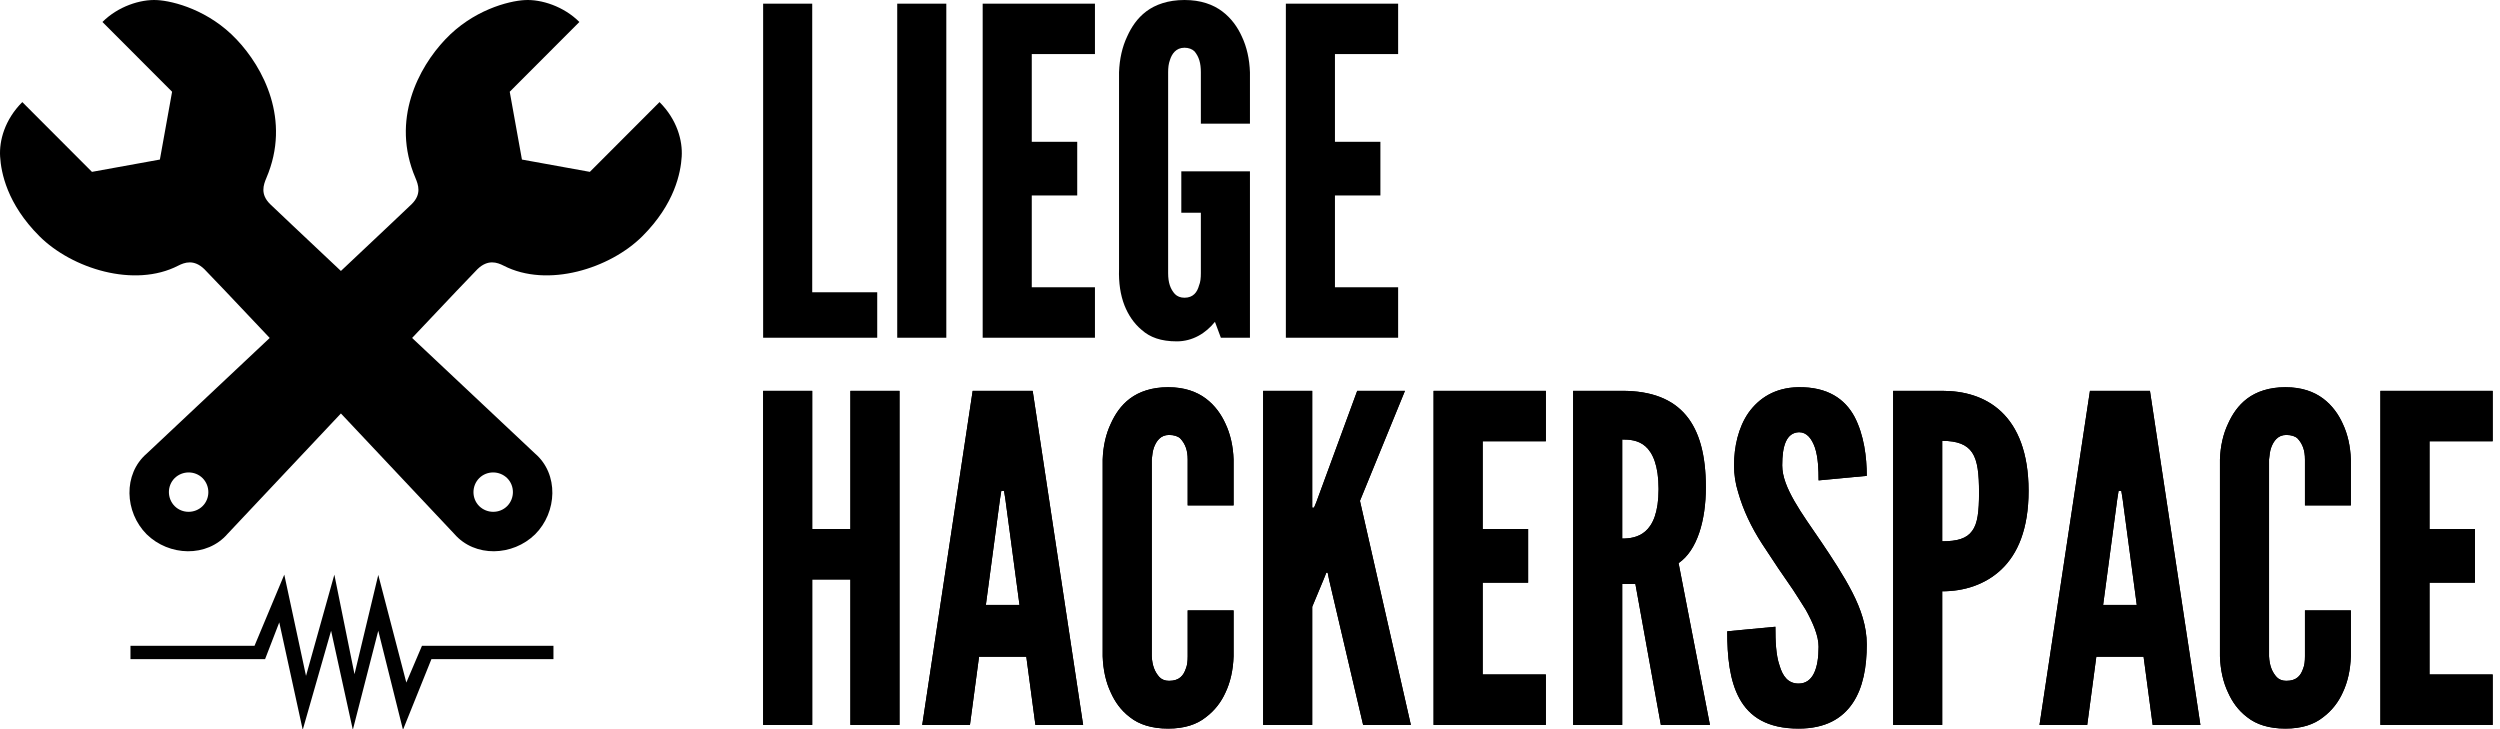
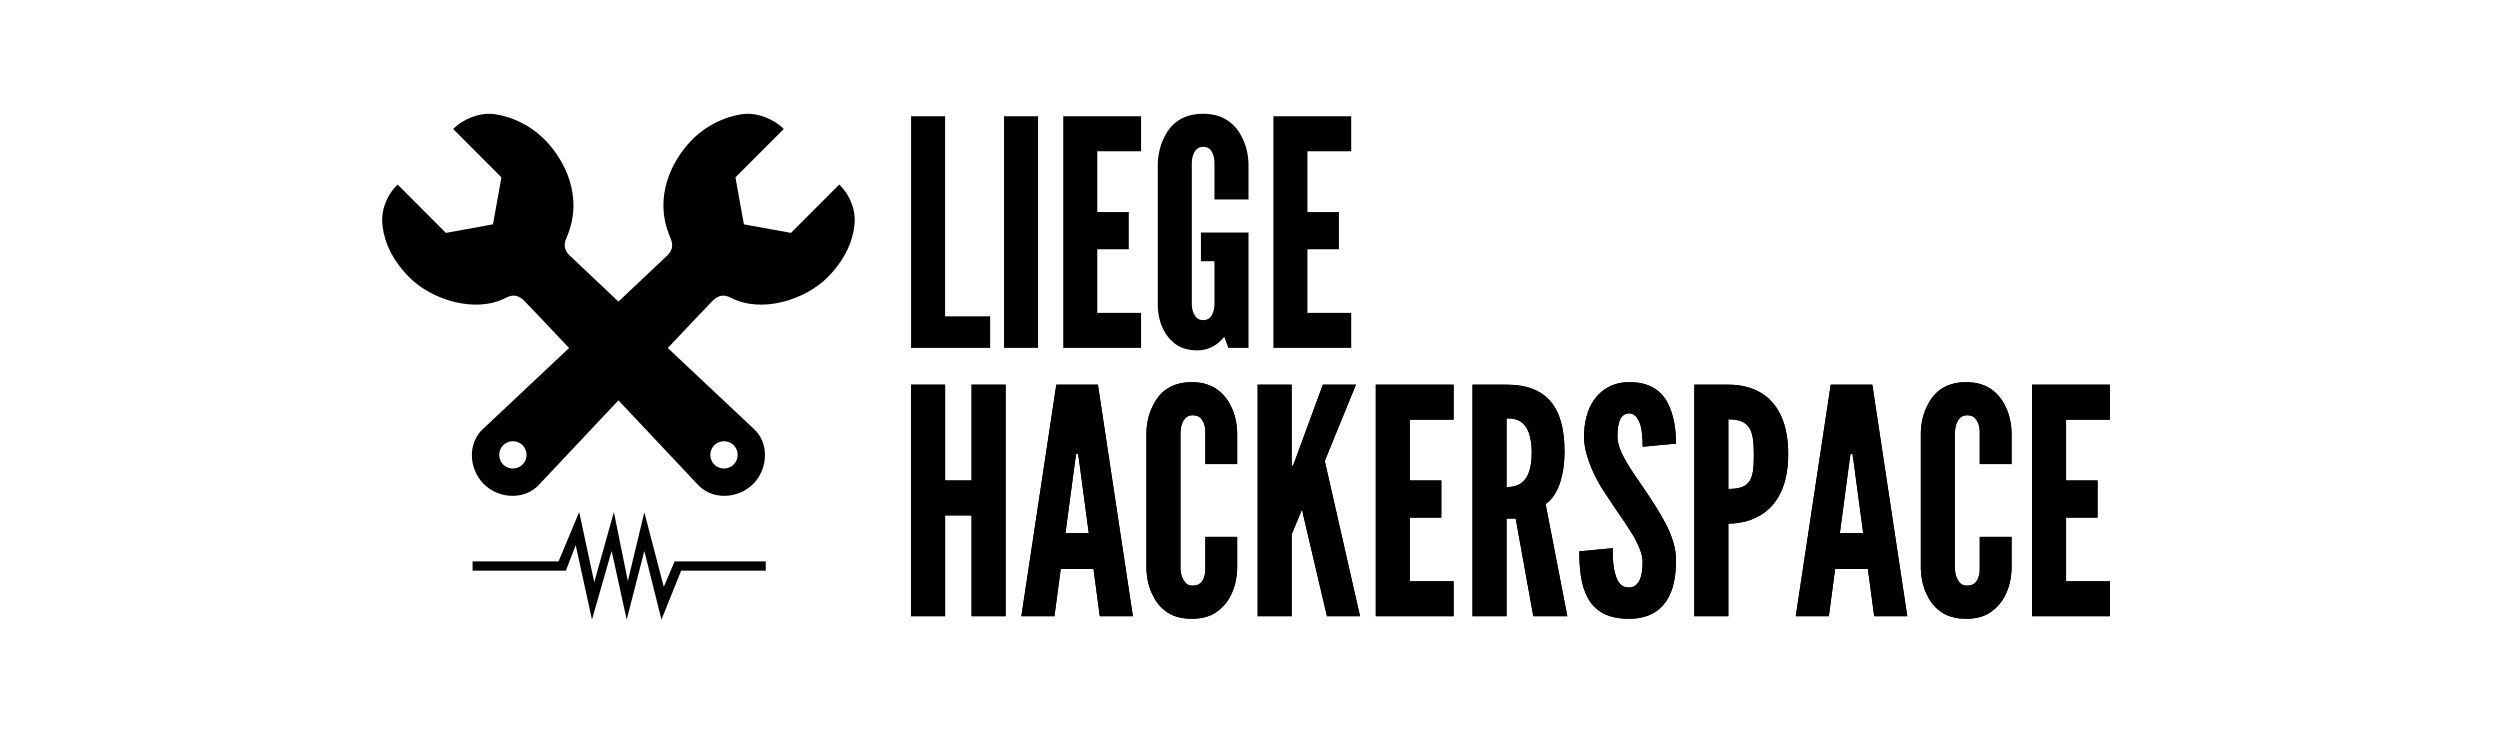
- <svg xmlns="http://www.w3.org/2000/svg" width="594px" height="173px" viewBox="0 0 594 173" version="1.1">
+ <svg xmlns="http://www.w3.org/2000/svg" width="857px" height="250px" viewBox="0 0 857 250" version="1.1">
  <defs />
  <g id="brand" stroke="none" stroke-width="1" fill="none" fill-rule="evenodd">
    <g id="horizontal/text" fill="#000000">
-       <path d="M181.32,0.864 L192.984,0.864 L192.984,69.444 L208.428,69.444 L208.428,80.244 L181.32,80.244 L181.32,0.864 Z M213.18,0.864 L224.844,0.864 L224.844,80.244 L213.18,80.244 L213.18,0.864 Z M233.484,0.864 L260.16,0.864 L260.16,12.852 L245.148,12.852 L245.148,33.696 L255.948,33.696 L255.948,46.44 L245.148,46.44 L245.148,68.256 L260.16,68.256 L260.16,80.244 L233.484,80.244 L233.484,0.864 Z M285.324,29.376 L285.324,17.172 C285.324,15.012 284.892,13.5 283.812,12.204 C283.272,11.664 282.408,11.34 281.436,11.34 C279.384,11.34 278.412,12.852 277.98,14.256 C277.656,15.12 277.548,16.092 277.548,17.172 L277.548,64.908 C277.548,67.176 278.088,68.688 279.168,69.876 C279.708,70.416 280.464,70.74 281.436,70.74 C283.488,70.74 284.46,69.444 284.892,67.824 C285.216,67.068 285.324,66.096 285.324,64.908 L285.324,50.544 L280.68,50.544 L280.68,40.716 L296.988,40.716 L296.988,80.244 L290.076,80.244 L288.672,76.464 C286.512,79.164 283.38,81.108 279.6,81.108 C275.82,81.108 273.228,80.136 271.284,78.408 C269.34,76.788 268.044,74.736 267.18,72.576 C266.208,70.092 265.776,67.176 265.884,63.936 L265.884,17.172 C265.992,14.04 266.64,11.124 267.828,8.64 C268.8,6.48 270.204,4.32 272.364,2.7 C274.524,1.08 277.548,0 281.436,0 C285.324,0 288.24,1.08 290.4,2.7 C292.56,4.32 294.072,6.48 295.044,8.64 C296.232,11.124 296.88,14.04 296.988,17.172 L296.988,29.376 L285.324,29.376 Z M305.52,0.864 L332.196,0.864 L332.196,12.852 L317.184,12.852 L317.184,33.696 L327.984,33.696 L327.984,46.44 L317.184,46.44 L317.184,68.256 L332.196,68.256 L332.196,80.244 L305.52,80.244 L305.52,0.864 Z" id="LIEGE" />
-       <path d="M202.056,137.684 L192.984,137.684 L192.984,172.244 L181.32,172.244 L181.32,92.864 L192.984,92.864 L192.984,125.696 L202.056,125.696 L202.056,92.864 L213.72,92.864 L213.72,172.244 L202.056,172.244 L202.056,137.684 Z M219.12,172.244 L231.108,92.864 L245.364,92.864 L257.352,172.244 L246.012,172.244 L243.852,156.044 L232.62,156.044 L230.46,172.244 L219.12,172.244 Z M238.884,118.676 L238.56,116.624 L237.912,116.624 L237.588,118.676 L234.24,143.732 L242.232,143.732 L238.884,118.676 Z M293.1,145.028 L293.1,155.936 C292.992,159.176 292.344,162.092 291.156,164.576 C290.184,166.736 288.672,168.788 286.512,170.408 C284.352,172.136 281.436,173.108 277.548,173.108 C273.66,173.108 270.636,172.136 268.476,170.408 C266.316,168.788 264.912,166.736 263.94,164.576 C262.752,162.092 262.104,159.176 261.996,155.936 L261.996,109.172 C262.104,106.04 262.752,103.124 263.94,100.64 C264.912,98.48 266.316,96.32 268.476,94.7 C270.636,93.08 273.66,92 277.548,92 C281.436,92 284.352,93.08 286.512,94.7 C288.672,96.32 290.184,98.48 291.156,100.64 C292.344,103.124 292.992,106.04 293.1,109.172 L293.1,120.08 L282.192,120.08 L282.192,109.172 C282.192,107.012 281.652,105.5 280.464,104.204 C279.924,103.664 278.952,103.34 277.764,103.34 C275.712,103.34 274.74,104.852 274.2,106.256 C273.876,107.12 273.768,108.092 273.66,109.172 L273.66,155.936 C273.768,158.204 274.416,159.716 275.496,160.904 C276.036,161.444 276.792,161.768 277.764,161.768 C280.248,161.768 281.22,160.472 281.76,158.852 C282.084,158.096 282.192,157.124 282.192,155.936 L282.192,145.028 L293.1,145.028 Z M311.784,92.864 L311.784,120.62 L312.216,120.62 L312.756,119.324 L322.476,92.864 L333.816,92.864 L323.124,119 L335.22,172.244 L323.88,172.244 L315.78,137.684 L315.456,136.064 L315.132,136.064 L314.484,137.684 L311.784,144.164 L311.784,172.244 L300.12,172.244 L300.12,92.864 L311.784,92.864 Z M340.62,92.864 L367.296,92.864 L367.296,104.852 L352.284,104.852 L352.284,125.696 L363.084,125.696 L363.084,138.44 L352.284,138.44 L352.284,160.256 L367.296,160.256 L367.296,172.244 L340.62,172.244 L340.62,92.864 Z M394.62,172.244 L388.572,138.764 L385.44,138.764 L385.44,172.244 L373.776,172.244 L373.776,92.864 L385.44,92.864 C399.372,92.864 405.312,100.748 405.312,115.76 C405.312,123.644 403.26,130.772 398.832,133.796 L406.284,172.244 L394.62,172.244 Z M385.44,127.964 C387.06,127.964 389.22,127.748 390.948,126.236 C392.676,124.724 394.08,121.808 394.08,116.192 C394.08,110.576 392.676,107.552 390.948,106.04 C389.22,104.528 387.06,104.42 385.44,104.42 L385.44,127.964 Z M432.096,114.14 C432.096,111.548 431.988,108.632 431.232,106.364 C430.476,104.204 429.288,102.692 427.452,102.692 C424.428,102.8 423.456,105.932 423.456,110.576 C423.456,113.276 424.644,116.084 426.372,119.108 C428.1,122.132 430.368,125.264 432.636,128.612 C435.336,132.608 438.036,136.712 440.088,140.708 C442.14,144.704 443.544,148.808 443.544,153.128 C443.544,158.42 442.68,163.388 440.196,167.06 C437.712,170.732 433.716,173.108 427.344,173.108 C419.892,173.108 415.68,170.3 413.304,165.98 C410.928,161.66 410.388,155.936 410.388,149.996 L421.836,148.916 C421.836,152.264 421.944,155.612 422.808,158.096 C423.564,160.688 424.86,162.416 427.344,162.416 C430.8,162.416 432.096,158.744 432.096,153.668 C432.096,151.076 430.8,148.052 429.072,144.92 C428.1,143.408 427.128,141.788 426.048,140.168 C423.78,136.928 421.296,133.256 418.704,129.26 C416.112,125.264 414.168,121.16 412.98,116.948 C412.332,114.896 412.008,112.736 412.008,110.576 C412.008,106.256 412.98,101.612 415.464,98.048 C417.948,94.592 421.728,92.108 427.236,92 C434.256,91.892 438.36,94.808 440.628,99.02 C442.896,103.34 443.544,108.632 443.544,113.06 L432.096,114.14 Z M449.808,92.864 L461.472,92.864 C466.548,92.864 471.624,94.16 475.512,97.832 C479.4,101.504 481.992,107.552 481.992,116.624 C481.992,125.696 479.4,131.636 475.512,135.308 C471.624,138.98 466.548,140.492 461.472,140.492 L461.472,172.244 L449.808,172.244 L449.808,92.864 Z M461.472,128.612 C465.036,128.612 467.304,127.964 468.6,126.128 C469.896,124.4 470.22,121.484 470.22,117.056 C470.22,112.628 469.896,109.496 468.6,107.552 C467.304,105.608 465.036,104.744 461.472,104.744 L461.472,128.612 Z M484.584,172.244 L496.572,92.864 L510.828,92.864 L522.816,172.244 L511.476,172.244 L509.316,156.044 L498.084,156.044 L495.924,172.244 L484.584,172.244 Z M504.348,118.676 L504.024,116.624 L503.376,116.624 L503.052,118.676 L499.704,143.732 L507.696,143.732 L504.348,118.676 Z M558.564,145.028 L558.564,155.936 C558.456,159.176 557.808,162.092 556.62,164.576 C555.648,166.736 554.136,168.788 551.976,170.408 C549.816,172.136 546.9,173.108 543.012,173.108 C539.124,173.108 536.1,172.136 533.94,170.408 C531.78,168.788 530.376,166.736 529.404,164.576 C528.216,162.092 527.568,159.176 527.46,155.936 L527.46,109.172 C527.568,106.04 528.216,103.124 529.404,100.64 C530.376,98.48 531.78,96.32 533.94,94.7 C536.1,93.08 539.124,92 543.012,92 C546.9,92 549.816,93.08 551.976,94.7 C554.136,96.32 555.648,98.48 556.62,100.64 C557.808,103.124 558.456,106.04 558.564,109.172 L558.564,120.08 L547.656,120.08 L547.656,109.172 C547.656,107.012 547.116,105.5 545.928,104.204 C545.388,103.664 544.416,103.34 543.228,103.34 C541.176,103.34 540.204,104.852 539.664,106.256 C539.34,107.12 539.232,108.092 539.124,109.172 L539.124,155.936 C539.232,158.204 539.88,159.716 540.96,160.904 C541.5,161.444 542.256,161.768 543.228,161.768 C545.712,161.768 546.684,160.472 547.224,158.852 C547.548,158.096 547.656,157.124 547.656,155.936 L547.656,145.028 L558.564,145.028 Z M565.584,92.864 L592.26,92.864 L592.26,104.852 L577.248,104.852 L577.248,125.696 L588.048,125.696 L588.048,138.44 L577.248,138.44 L577.248,160.256 L592.26,160.256 L592.26,172.244 L565.584,172.244 L565.584,92.864 Z" id="HACKERSPACE" />
-       <path d="M202.056,137.684 L192.984,137.684 L192.984,172.244 L181.32,172.244 L181.32,92.864 L192.984,92.864 L192.984,125.696 L202.056,125.696 L202.056,92.864 L213.72,92.864 L213.72,172.244 L202.056,172.244 L202.056,137.684 Z M219.12,172.244 L231.108,92.864 L245.364,92.864 L257.352,172.244 L246.012,172.244 L243.852,156.044 L232.62,156.044 L230.46,172.244 L219.12,172.244 Z M238.884,118.676 L238.56,116.624 L237.912,116.624 L237.588,118.676 L234.24,143.732 L242.232,143.732 L238.884,118.676 Z M293.1,145.028 L293.1,155.936 C292.992,159.176 292.344,162.092 291.156,164.576 C290.184,166.736 288.672,168.788 286.512,170.408 C284.352,172.136 281.436,173.108 277.548,173.108 C273.66,173.108 270.636,172.136 268.476,170.408 C266.316,168.788 264.912,166.736 263.94,164.576 C262.752,162.092 262.104,159.176 261.996,155.936 L261.996,109.172 C262.104,106.04 262.752,103.124 263.94,100.64 C264.912,98.48 266.316,96.32 268.476,94.7 C270.636,93.08 273.66,92 277.548,92 C281.436,92 284.352,93.08 286.512,94.7 C288.672,96.32 290.184,98.48 291.156,100.64 C292.344,103.124 292.992,106.04 293.1,109.172 L293.1,120.08 L282.192,120.08 L282.192,109.172 C282.192,107.012 281.652,105.5 280.464,104.204 C279.924,103.664 278.952,103.34 277.764,103.34 C275.712,103.34 274.74,104.852 274.2,106.256 C273.876,107.12 273.768,108.092 273.66,109.172 L273.66,155.936 C273.768,158.204 274.416,159.716 275.496,160.904 C276.036,161.444 276.792,161.768 277.764,161.768 C280.248,161.768 281.22,160.472 281.76,158.852 C282.084,158.096 282.192,157.124 282.192,155.936 L282.192,145.028 L293.1,145.028 Z M311.784,92.864 L311.784,120.62 L312.216,120.62 L312.756,119.324 L322.476,92.864 L333.816,92.864 L323.124,119 L335.22,172.244 L323.88,172.244 L315.78,137.684 L315.456,136.064 L315.132,136.064 L314.484,137.684 L311.784,144.164 L311.784,172.244 L300.12,172.244 L300.12,92.864 L311.784,92.864 Z M340.62,92.864 L367.296,92.864 L367.296,104.852 L352.284,104.852 L352.284,125.696 L363.084,125.696 L363.084,138.44 L352.284,138.44 L352.284,160.256 L367.296,160.256 L367.296,172.244 L340.62,172.244 L340.62,92.864 Z M394.62,172.244 L388.572,138.764 L385.44,138.764 L385.44,172.244 L373.776,172.244 L373.776,92.864 L385.44,92.864 C399.372,92.864 405.312,100.748 405.312,115.76 C405.312,123.644 403.26,130.772 398.832,133.796 L406.284,172.244 L394.62,172.244 Z M385.44,127.964 C387.06,127.964 389.22,127.748 390.948,126.236 C392.676,124.724 394.08,121.808 394.08,116.192 C394.08,110.576 392.676,107.552 390.948,106.04 C389.22,104.528 387.06,104.42 385.44,104.42 L385.44,127.964 Z M432.096,114.14 C432.096,111.548 431.988,108.632 431.232,106.364 C430.476,104.204 429.288,102.692 427.452,102.692 C424.428,102.8 423.456,105.932 423.456,110.576 C423.456,113.276 424.644,116.084 426.372,119.108 C428.1,122.132 430.368,125.264 432.636,128.612 C435.336,132.608 438.036,136.712 440.088,140.708 C442.14,144.704 443.544,148.808 443.544,153.128 C443.544,158.42 442.68,163.388 440.196,167.06 C437.712,170.732 433.716,173.108 427.344,173.108 C419.892,173.108 415.68,170.3 413.304,165.98 C410.928,161.66 410.388,155.936 410.388,149.996 L421.836,148.916 C421.836,152.264 421.944,155.612 422.808,158.096 C423.564,160.688 424.86,162.416 427.344,162.416 C430.8,162.416 432.096,158.744 432.096,153.668 C432.096,151.076 430.8,148.052 429.072,144.92 C428.1,143.408 427.128,141.788 426.048,140.168 C423.78,136.928 421.296,133.256 418.704,129.26 C416.112,125.264 414.168,121.16 412.98,116.948 C412.332,114.896 412.008,112.736 412.008,110.576 C412.008,106.256 412.98,101.612 415.464,98.048 C417.948,94.592 421.728,92.108 427.236,92 C434.256,91.892 438.36,94.808 440.628,99.02 C442.896,103.34 443.544,108.632 443.544,113.06 L432.096,114.14 Z M449.808,92.864 L461.472,92.864 C466.548,92.864 471.624,94.16 475.512,97.832 C479.4,101.504 481.992,107.552 481.992,116.624 C481.992,125.696 479.4,131.636 475.512,135.308 C471.624,138.98 466.548,140.492 461.472,140.492 L461.472,172.244 L449.808,172.244 L449.808,92.864 Z M461.472,128.612 C465.036,128.612 467.304,127.964 468.6,126.128 C469.896,124.4 470.22,121.484 470.22,117.056 C470.22,112.628 469.896,109.496 468.6,107.552 C467.304,105.608 465.036,104.744 461.472,104.744 L461.472,128.612 Z M484.584,172.244 L496.572,92.864 L510.828,92.864 L522.816,172.244 L511.476,172.244 L509.316,156.044 L498.084,156.044 L495.924,172.244 L484.584,172.244 Z M504.348,118.676 L504.024,116.624 L503.376,116.624 L503.052,118.676 L499.704,143.732 L507.696,143.732 L504.348,118.676 Z M558.564,145.028 L558.564,155.936 C558.456,159.176 557.808,162.092 556.62,164.576 C555.648,166.736 554.136,168.788 551.976,170.408 C549.816,172.136 546.9,173.108 543.012,173.108 C539.124,173.108 536.1,172.136 533.94,170.408 C531.78,168.788 530.376,166.736 529.404,164.576 C528.216,162.092 527.568,159.176 527.46,155.936 L527.46,109.172 C527.568,106.04 528.216,103.124 529.404,100.64 C530.376,98.48 531.78,96.32 533.94,94.7 C536.1,93.08 539.124,92 543.012,92 C546.9,92 549.816,93.08 551.976,94.7 C554.136,96.32 555.648,98.48 556.62,100.64 C557.808,103.124 558.456,106.04 558.564,109.172 L558.564,120.08 L547.656,120.08 L547.656,109.172 C547.656,107.012 547.116,105.5 545.928,104.204 C545.388,103.664 544.416,103.34 543.228,103.34 C541.176,103.34 540.204,104.852 539.664,106.256 C539.34,107.12 539.232,108.092 539.124,109.172 L539.124,155.936 C539.232,158.204 539.88,159.716 540.96,160.904 C541.5,161.444 542.256,161.768 543.228,161.768 C545.712,161.768 546.684,160.472 547.224,158.852 C547.548,158.096 547.656,157.124 547.656,155.936 L547.656,145.028 L558.564,145.028 Z M565.584,92.864 L592.26,92.864 L592.26,104.852 L577.248,104.852 L577.248,125.696 L588.048,125.696 L588.048,138.44 L577.248,138.44 L577.248,160.256 L592.26,160.256 L592.26,172.244 L565.584,172.244 L565.584,92.864 Z" id="HACKERSPACE" />
-       <g id="logo">
+       <path d="M312.32,39.864 L323.984,39.864 L323.984,108.444 L339.428,108.444 L339.428,119.244 L312.32,119.244 L312.32,39.864 Z M344.18,39.864 L355.844,39.864 L355.844,119.244 L344.18,119.244 L344.18,39.864 Z M364.484,39.864 L391.16,39.864 L391.16,51.852 L376.148,51.852 L376.148,72.696 L386.948,72.696 L386.948,85.44 L376.148,85.44 L376.148,107.256 L391.16,107.256 L391.16,119.244 L364.484,119.244 L364.484,39.864 Z M416.324,68.376 L416.324,56.172 C416.324,54.012 415.892,52.5 414.812,51.204 C414.272,50.664 413.408,50.34 412.436,50.34 C410.384,50.34 409.412,51.852 408.98,53.256 C408.656,54.12 408.548,55.092 408.548,56.172 L408.548,103.908 C408.548,106.176 409.088,107.688 410.168,108.876 C410.708,109.416 411.464,109.74 412.436,109.74 C414.488,109.74 415.46,108.444 415.892,106.824 C416.216,106.068 416.324,105.096 416.324,103.908 L416.324,89.544 L411.68,89.544 L411.68,79.716 L427.988,79.716 L427.988,119.244 L421.076,119.244 L419.672,115.464 C417.512,118.164 414.38,120.108 410.6,120.108 C406.82,120.108 404.228,119.136 402.284,117.408 C400.34,115.788 399.044,113.736 398.18,111.576 C397.208,109.092 396.776,106.176 396.884,102.936 L396.884,56.172 C396.992,53.04 397.64,50.124 398.828,47.64 C399.8,45.48 401.204,43.32 403.364,41.7 C405.524,40.08 408.548,39 412.436,39 C416.324,39 419.24,40.08 421.4,41.7 C423.56,43.32 425.072,45.48 426.044,47.64 C427.232,50.124 427.88,53.04 427.988,56.172 L427.988,68.376 L416.324,68.376 Z M436.52,39.864 L463.196,39.864 L463.196,51.852 L448.184,51.852 L448.184,72.696 L458.984,72.696 L458.984,85.44 L448.184,85.44 L448.184,107.256 L463.196,107.256 L463.196,119.244 L436.52,119.244 L436.52,39.864 Z" id="LIEGE" />
+       <path d="M333.056,176.684 L323.984,176.684 L323.984,211.244 L312.32,211.244 L312.32,131.864 L323.984,131.864 L323.984,164.696 L333.056,164.696 L333.056,131.864 L344.72,131.864 L344.72,211.244 L333.056,211.244 L333.056,176.684 Z M350.12,211.244 L362.108,131.864 L376.364,131.864 L388.352,211.244 L377.012,211.244 L374.852,195.044 L363.62,195.044 L361.46,211.244 L350.12,211.244 Z M369.884,157.676 L369.56,155.624 L368.912,155.624 L368.588,157.676 L365.24,182.732 L373.232,182.732 L369.884,157.676 Z M424.1,184.028 L424.1,194.936 C423.992,198.176 423.344,201.092 422.156,203.576 C421.184,205.736 419.672,207.788 417.512,209.408 C415.352,211.136 412.436,212.108 408.548,212.108 C404.66,212.108 401.636,211.136 399.476,209.408 C397.316,207.788 395.912,205.736 394.94,203.576 C393.752,201.092 393.104,198.176 392.996,194.936 L392.996,148.172 C393.104,145.04 393.752,142.124 394.94,139.64 C395.912,137.48 397.316,135.32 399.476,133.7 C401.636,132.08 404.66,131 408.548,131 C412.436,131 415.352,132.08 417.512,133.7 C419.672,135.32 421.184,137.48 422.156,139.64 C423.344,142.124 423.992,145.04 424.1,148.172 L424.1,159.08 L413.192,159.08 L413.192,148.172 C413.192,146.012 412.652,144.5 411.464,143.204 C410.924,142.664 409.952,142.34 408.764,142.34 C406.712,142.34 405.74,143.852 405.2,145.256 C404.876,146.12 404.768,147.092 404.66,148.172 L404.66,194.936 C404.768,197.204 405.416,198.716 406.496,199.904 C407.036,200.444 407.792,200.768 408.764,200.768 C411.248,200.768 412.22,199.472 412.76,197.852 C413.084,197.096 413.192,196.124 413.192,194.936 L413.192,184.028 L424.1,184.028 Z M442.784,131.864 L442.784,159.62 L443.216,159.62 L443.756,158.324 L453.476,131.864 L464.816,131.864 L454.124,158 L466.22,211.244 L454.88,211.244 L446.78,176.684 L446.456,175.064 L446.132,175.064 L445.484,176.684 L442.784,183.164 L442.784,211.244 L431.12,211.244 L431.12,131.864 L442.784,131.864 Z M471.62,131.864 L498.296,131.864 L498.296,143.852 L483.284,143.852 L483.284,164.696 L494.084,164.696 L494.084,177.44 L483.284,177.44 L483.284,199.256 L498.296,199.256 L498.296,211.244 L471.62,211.244 L471.62,131.864 Z M525.62,211.244 L519.572,177.764 L516.44,177.764 L516.44,211.244 L504.776,211.244 L504.776,131.864 L516.44,131.864 C530.372,131.864 536.312,139.748 536.312,154.76 C536.312,162.644 534.26,169.772 529.832,172.796 L537.284,211.244 L525.62,211.244 Z M516.44,166.964 C518.06,166.964 520.22,166.748 521.948,165.236 C523.676,163.724 525.08,160.808 525.08,155.192 C525.08,149.576 523.676,146.552 521.948,145.04 C520.22,143.528 518.06,143.42 516.44,143.42 L516.44,166.964 Z M563.096,153.14 C563.096,150.548 562.988,147.632 562.232,145.364 C561.476,143.204 560.288,141.692 558.452,141.692 C555.428,141.8 554.456,144.932 554.456,149.576 C554.456,152.276 555.644,155.084 557.372,158.108 C559.1,161.132 561.368,164.264 563.636,167.612 C566.336,171.608 569.036,175.712 571.088,179.708 C573.14,183.704 574.544,187.808 574.544,192.128 C574.544,197.42 573.68,202.388 571.196,206.06 C568.712,209.732 564.716,212.108 558.344,212.108 C550.892,212.108 546.68,209.3 544.304,204.98 C541.928,200.66 541.388,194.936 541.388,188.996 L552.836,187.916 C552.836,191.264 552.944,194.612 553.808,197.096 C554.564,199.688 555.86,201.416 558.344,201.416 C561.8,201.416 563.096,197.744 563.096,192.668 C563.096,190.076 561.8,187.052 560.072,183.92 C559.1,182.408 558.128,180.788 557.048,179.168 C554.78,175.928 552.296,172.256 549.704,168.26 C547.112,164.264 545.168,160.16 543.98,155.948 C543.332,153.896 543.008,151.736 543.008,149.576 C543.008,145.256 543.98,140.612 546.464,137.048 C548.948,133.592 552.728,131.108 558.236,131 C565.256,130.892 569.36,133.808 571.628,138.02 C573.896,142.34 574.544,147.632 574.544,152.06 L563.096,153.14 Z M580.808,131.864 L592.472,131.864 C597.548,131.864 602.624,133.16 606.512,136.832 C610.4,140.504 612.992,146.552 612.992,155.624 C612.992,164.696 610.4,170.636 606.512,174.308 C602.624,177.98 597.548,179.492 592.472,179.492 L592.472,211.244 L580.808,211.244 L580.808,131.864 Z M592.472,167.612 C596.036,167.612 598.304,166.964 599.6,165.128 C600.896,163.4 601.22,160.484 601.22,156.056 C601.22,151.628 600.896,148.496 599.6,146.552 C598.304,144.608 596.036,143.744 592.472,143.744 L592.472,167.612 Z M615.584,211.244 L627.572,131.864 L641.828,131.864 L653.816,211.244 L642.476,211.244 L640.316,195.044 L629.084,195.044 L626.924,211.244 L615.584,211.244 Z M635.348,157.676 L635.024,155.624 L634.376,155.624 L634.052,157.676 L630.704,182.732 L638.696,182.732 L635.348,157.676 Z M689.564,184.028 L689.564,194.936 C689.456,198.176 688.808,201.092 687.62,203.576 C686.648,205.736 685.136,207.788 682.976,209.408 C680.816,211.136 677.9,212.108 674.012,212.108 C670.124,212.108 667.1,211.136 664.94,209.408 C662.78,207.788 661.376,205.736 660.404,203.576 C659.216,201.092 658.568,198.176 658.46,194.936 L658.46,148.172 C658.568,145.04 659.216,142.124 660.404,139.64 C661.376,137.48 662.78,135.32 664.94,133.7 C667.1,132.08 670.124,131 674.012,131 C677.9,131 680.816,132.08 682.976,133.7 C685.136,135.32 686.648,137.48 687.62,139.64 C688.808,142.124 689.456,145.04 689.564,148.172 L689.564,159.08 L678.656,159.08 L678.656,148.172 C678.656,146.012 678.116,144.5 676.928,143.204 C676.388,142.664 675.416,142.34 674.228,142.34 C672.176,142.34 671.204,143.852 670.664,145.256 C670.34,146.12 670.232,147.092 670.124,148.172 L670.124,194.936 C670.232,197.204 670.88,198.716 671.96,199.904 C672.5,200.444 673.256,200.768 674.228,200.768 C676.712,200.768 677.684,199.472 678.224,197.852 C678.548,197.096 678.656,196.124 678.656,194.936 L678.656,184.028 L689.564,184.028 Z M696.584,131.864 L723.26,131.864 L723.26,143.852 L708.248,143.852 L708.248,164.696 L719.048,164.696 L719.048,177.44 L708.248,177.44 L708.248,199.256 L723.26,199.256 L723.26,211.244 L696.584,211.244 L696.584,131.864 Z" id="HACKERSPACE" />
+       <path d="M333.056,176.684 L323.984,176.684 L323.984,211.244 L312.32,211.244 L312.32,131.864 L323.984,131.864 L323.984,164.696 L333.056,164.696 L333.056,131.864 L344.72,131.864 L344.72,211.244 L333.056,211.244 L333.056,176.684 Z M350.12,211.244 L362.108,131.864 L376.364,131.864 L388.352,211.244 L377.012,211.244 L374.852,195.044 L363.62,195.044 L361.46,211.244 L350.12,211.244 Z M369.884,157.676 L369.56,155.624 L368.912,155.624 L368.588,157.676 L365.24,182.732 L373.232,182.732 L369.884,157.676 Z M424.1,184.028 L424.1,194.936 C423.992,198.176 423.344,201.092 422.156,203.576 C421.184,205.736 419.672,207.788 417.512,209.408 C415.352,211.136 412.436,212.108 408.548,212.108 C404.66,212.108 401.636,211.136 399.476,209.408 C397.316,207.788 395.912,205.736 394.94,203.576 C393.752,201.092 393.104,198.176 392.996,194.936 L392.996,148.172 C393.104,145.04 393.752,142.124 394.94,139.64 C395.912,137.48 397.316,135.32 399.476,133.7 C401.636,132.08 404.66,131 408.548,131 C412.436,131 415.352,132.08 417.512,133.7 C419.672,135.32 421.184,137.48 422.156,139.64 C423.344,142.124 423.992,145.04 424.1,148.172 L424.1,159.08 L413.192,159.08 L413.192,148.172 C413.192,146.012 412.652,144.5 411.464,143.204 C410.924,142.664 409.952,142.34 408.764,142.34 C406.712,142.34 405.74,143.852 405.2,145.256 C404.876,146.12 404.768,147.092 404.66,148.172 L404.66,194.936 C404.768,197.204 405.416,198.716 406.496,199.904 C407.036,200.444 407.792,200.768 408.764,200.768 C411.248,200.768 412.22,199.472 412.76,197.852 C413.084,197.096 413.192,196.124 413.192,194.936 L413.192,184.028 L424.1,184.028 Z M442.784,131.864 L442.784,159.62 L443.216,159.62 L443.756,158.324 L453.476,131.864 L464.816,131.864 L454.124,158 L466.22,211.244 L454.88,211.244 L446.78,176.684 L446.456,175.064 L446.132,175.064 L445.484,176.684 L442.784,183.164 L442.784,211.244 L431.12,211.244 L431.12,131.864 L442.784,131.864 Z M471.62,131.864 L498.296,131.864 L498.296,143.852 L483.284,143.852 L483.284,164.696 L494.084,164.696 L494.084,177.44 L483.284,177.44 L483.284,199.256 L498.296,199.256 L498.296,211.244 L471.62,211.244 L471.62,131.864 Z M525.62,211.244 L519.572,177.764 L516.44,177.764 L516.44,211.244 L504.776,211.244 L504.776,131.864 L516.44,131.864 C530.372,131.864 536.312,139.748 536.312,154.76 C536.312,162.644 534.26,169.772 529.832,172.796 L537.284,211.244 L525.62,211.244 Z M516.44,166.964 C518.06,166.964 520.22,166.748 521.948,165.236 C523.676,163.724 525.08,160.808 525.08,155.192 C525.08,149.576 523.676,146.552 521.948,145.04 C520.22,143.528 518.06,143.42 516.44,143.42 L516.44,166.964 Z M563.096,153.14 C563.096,150.548 562.988,147.632 562.232,145.364 C561.476,143.204 560.288,141.692 558.452,141.692 C555.428,141.8 554.456,144.932 554.456,149.576 C554.456,152.276 555.644,155.084 557.372,158.108 C559.1,161.132 561.368,164.264 563.636,167.612 C566.336,171.608 569.036,175.712 571.088,179.708 C573.14,183.704 574.544,187.808 574.544,192.128 C574.544,197.42 573.68,202.388 571.196,206.06 C568.712,209.732 564.716,212.108 558.344,212.108 C550.892,212.108 546.68,209.3 544.304,204.98 C541.928,200.66 541.388,194.936 541.388,188.996 L552.836,187.916 C552.836,191.264 552.944,194.612 553.808,197.096 C554.564,199.688 555.86,201.416 558.344,201.416 C561.8,201.416 563.096,197.744 563.096,192.668 C563.096,190.076 561.8,187.052 560.072,183.92 C559.1,182.408 558.128,180.788 557.048,179.168 C554.78,175.928 552.296,172.256 549.704,168.26 C547.112,164.264 545.168,160.16 543.98,155.948 C543.332,153.896 543.008,151.736 543.008,149.576 C543.008,145.256 543.98,140.612 546.464,137.048 C548.948,133.592 552.728,131.108 558.236,131 C565.256,130.892 569.36,133.808 571.628,138.02 C573.896,142.34 574.544,147.632 574.544,152.06 L563.096,153.14 Z M580.808,131.864 L592.472,131.864 C597.548,131.864 602.624,133.16 606.512,136.832 C610.4,140.504 612.992,146.552 612.992,155.624 C612.992,164.696 610.4,170.636 606.512,174.308 C602.624,177.98 597.548,179.492 592.472,179.492 L592.472,211.244 L580.808,211.244 L580.808,131.864 Z M592.472,167.612 C596.036,167.612 598.304,166.964 599.6,165.128 C600.896,163.4 601.22,160.484 601.22,156.056 C601.22,151.628 600.896,148.496 599.6,146.552 C598.304,144.608 596.036,143.744 592.472,143.744 L592.472,167.612 Z M615.584,211.244 L627.572,131.864 L641.828,131.864 L653.816,211.244 L642.476,211.244 L640.316,195.044 L629.084,195.044 L626.924,211.244 L615.584,211.244 Z M635.348,157.676 L635.024,155.624 L634.376,155.624 L634.052,157.676 L630.704,182.732 L638.696,182.732 L635.348,157.676 Z M689.564,184.028 L689.564,194.936 C689.456,198.176 688.808,201.092 687.62,203.576 C686.648,205.736 685.136,207.788 682.976,209.408 C680.816,211.136 677.9,212.108 674.012,212.108 C670.124,212.108 667.1,211.136 664.94,209.408 C662.78,207.788 661.376,205.736 660.404,203.576 C659.216,201.092 658.568,198.176 658.46,194.936 L658.46,148.172 C658.568,145.04 659.216,142.124 660.404,139.64 C661.376,137.48 662.78,135.32 664.94,133.7 C667.1,132.08 670.124,131 674.012,131 C677.9,131 680.816,132.08 682.976,133.7 C685.136,135.32 686.648,137.48 687.62,139.64 C688.808,142.124 689.456,145.04 689.564,148.172 L689.564,159.08 L678.656,159.08 L678.656,148.172 C678.656,146.012 678.116,144.5 676.928,143.204 C676.388,142.664 675.416,142.34 674.228,142.34 C672.176,142.34 671.204,143.852 670.664,145.256 C670.34,146.12 670.232,147.092 670.124,148.172 L670.124,194.936 C670.232,197.204 670.88,198.716 671.96,199.904 C672.5,200.444 673.256,200.768 674.228,200.768 C676.712,200.768 677.684,199.472 678.224,197.852 C678.548,197.096 678.656,196.124 678.656,194.936 L678.656,184.028 L689.564,184.028 Z M696.584,131.864 L723.26,131.864 L723.26,143.852 L708.248,143.852 L708.248,164.696 L719.048,164.696 L719.048,177.44 L708.248,177.44 L708.248,199.256 L723.26,199.256 L723.26,211.244 L696.584,211.244 L696.584,131.864 Z" id="HACKERSPACE" />
+       <g id="logo" transform="translate(131, 39)">
        <g id="wrench">
          <g id="Layer_1">
            <path d="M81,64.379 C71.926,55.835 64.924,49.231 64.148,48.466 C61.804,46.127 62.595,43.934 63.298,42.267 C69.186,28.466 62.537,16.04 56.21,9.373 C49.677,2.443 41.241,0.221 37.286,0.017 C33.361,-0.188 28.059,1.508 24.339,5.221 L40.889,21.8 L37.989,37.91 L21.849,40.834 L5.299,24.256 C1.11,28.437 -0.208,33.437 0.026,37.209 C0.26,41.01 1.666,48.436 9.37,56.126 C17.074,63.816 31.926,68.494 42.354,63.114 C43.848,62.354 46.074,61.536 48.564,63.962 C49.452,64.83 55.821,71.55 64.083,80.299 C49.128,94.365 34.873,107.763 34.873,107.763 C29.19,112.645 29.6,121.68 34.843,126.943 C40.175,132.177 49.168,132.499 54.059,126.856 C54.059,126.856 67.119,112.97 81,98.237 C94.881,112.97 107.941,126.856 107.941,126.856 C112.832,132.499 121.825,132.177 127.157,126.943 C132.4,121.68 132.81,112.645 127.127,107.763 C127.127,107.763 112.872,94.365 97.917,80.299 C106.179,71.55 112.548,64.83 113.436,63.962 C115.926,61.536 118.152,62.354 119.646,63.114 C130.074,68.494 144.926,63.816 152.63,56.126 C160.334,48.436 161.74,41.01 161.974,37.209 C162.208,33.437 160.89,28.437 156.701,24.256 L140.151,40.834 L124.011,37.91 L121.111,21.8 L137.661,5.221 C133.941,1.508 128.639,-0.188 124.714,0.017 C120.759,0.221 112.323,2.443 105.79,9.373 C99.463,16.04 92.814,28.466 98.702,42.267 C99.405,43.934 100.196,46.127 97.852,48.466 C97.076,49.231 90.074,55.835 81,64.379 Z M48.142,120.248 C46.297,122.06 43.309,122.06 41.493,120.248 C39.677,118.406 39.677,115.423 41.493,113.61 C43.338,111.798 46.326,111.798 48.142,113.61 C49.958,115.452 49.958,118.435 48.142,120.248 Z M113.858,120.248 C115.703,122.06 118.691,122.06 120.507,120.248 C122.323,118.406 122.323,115.423 120.507,113.61 C118.662,111.798 115.674,111.798 113.858,113.61 C112.042,115.452 112.042,118.435 113.858,120.248 Z" id="Shape" />
          </g>
        </g>
      </g>
-       <polygon id="Path-128" points="62.981 156.617 66.354 147.877 71.93 173.402 78.668 149.864 83.832 173.402 89.876 149.864 95.749 173.402 102.502 156.617 131.5 156.617 131.5 153.439 100.262 153.439 96.543 162.178 89.876 136.596 84.229 160.192 79.442 136.537 72.709 160.589 67.545 136.537 60.475 153.439 31 153.439 31 156.617" />
+       <polygon id="Path-128" points="193.981 195.617 197.354 186.877 202.93 212.402 209.668 188.864 214.832 212.402 220.876 188.864 226.749 212.402 233.502 195.617 262.5 195.617 262.5 192.439 231.262 192.439 227.543 201.178 220.876 175.596 215.229 199.192 210.442 175.537 203.709 199.589 198.545 175.537 191.475 192.439 162 192.439 162 195.617" />
    </g>
  </g>
</svg>
